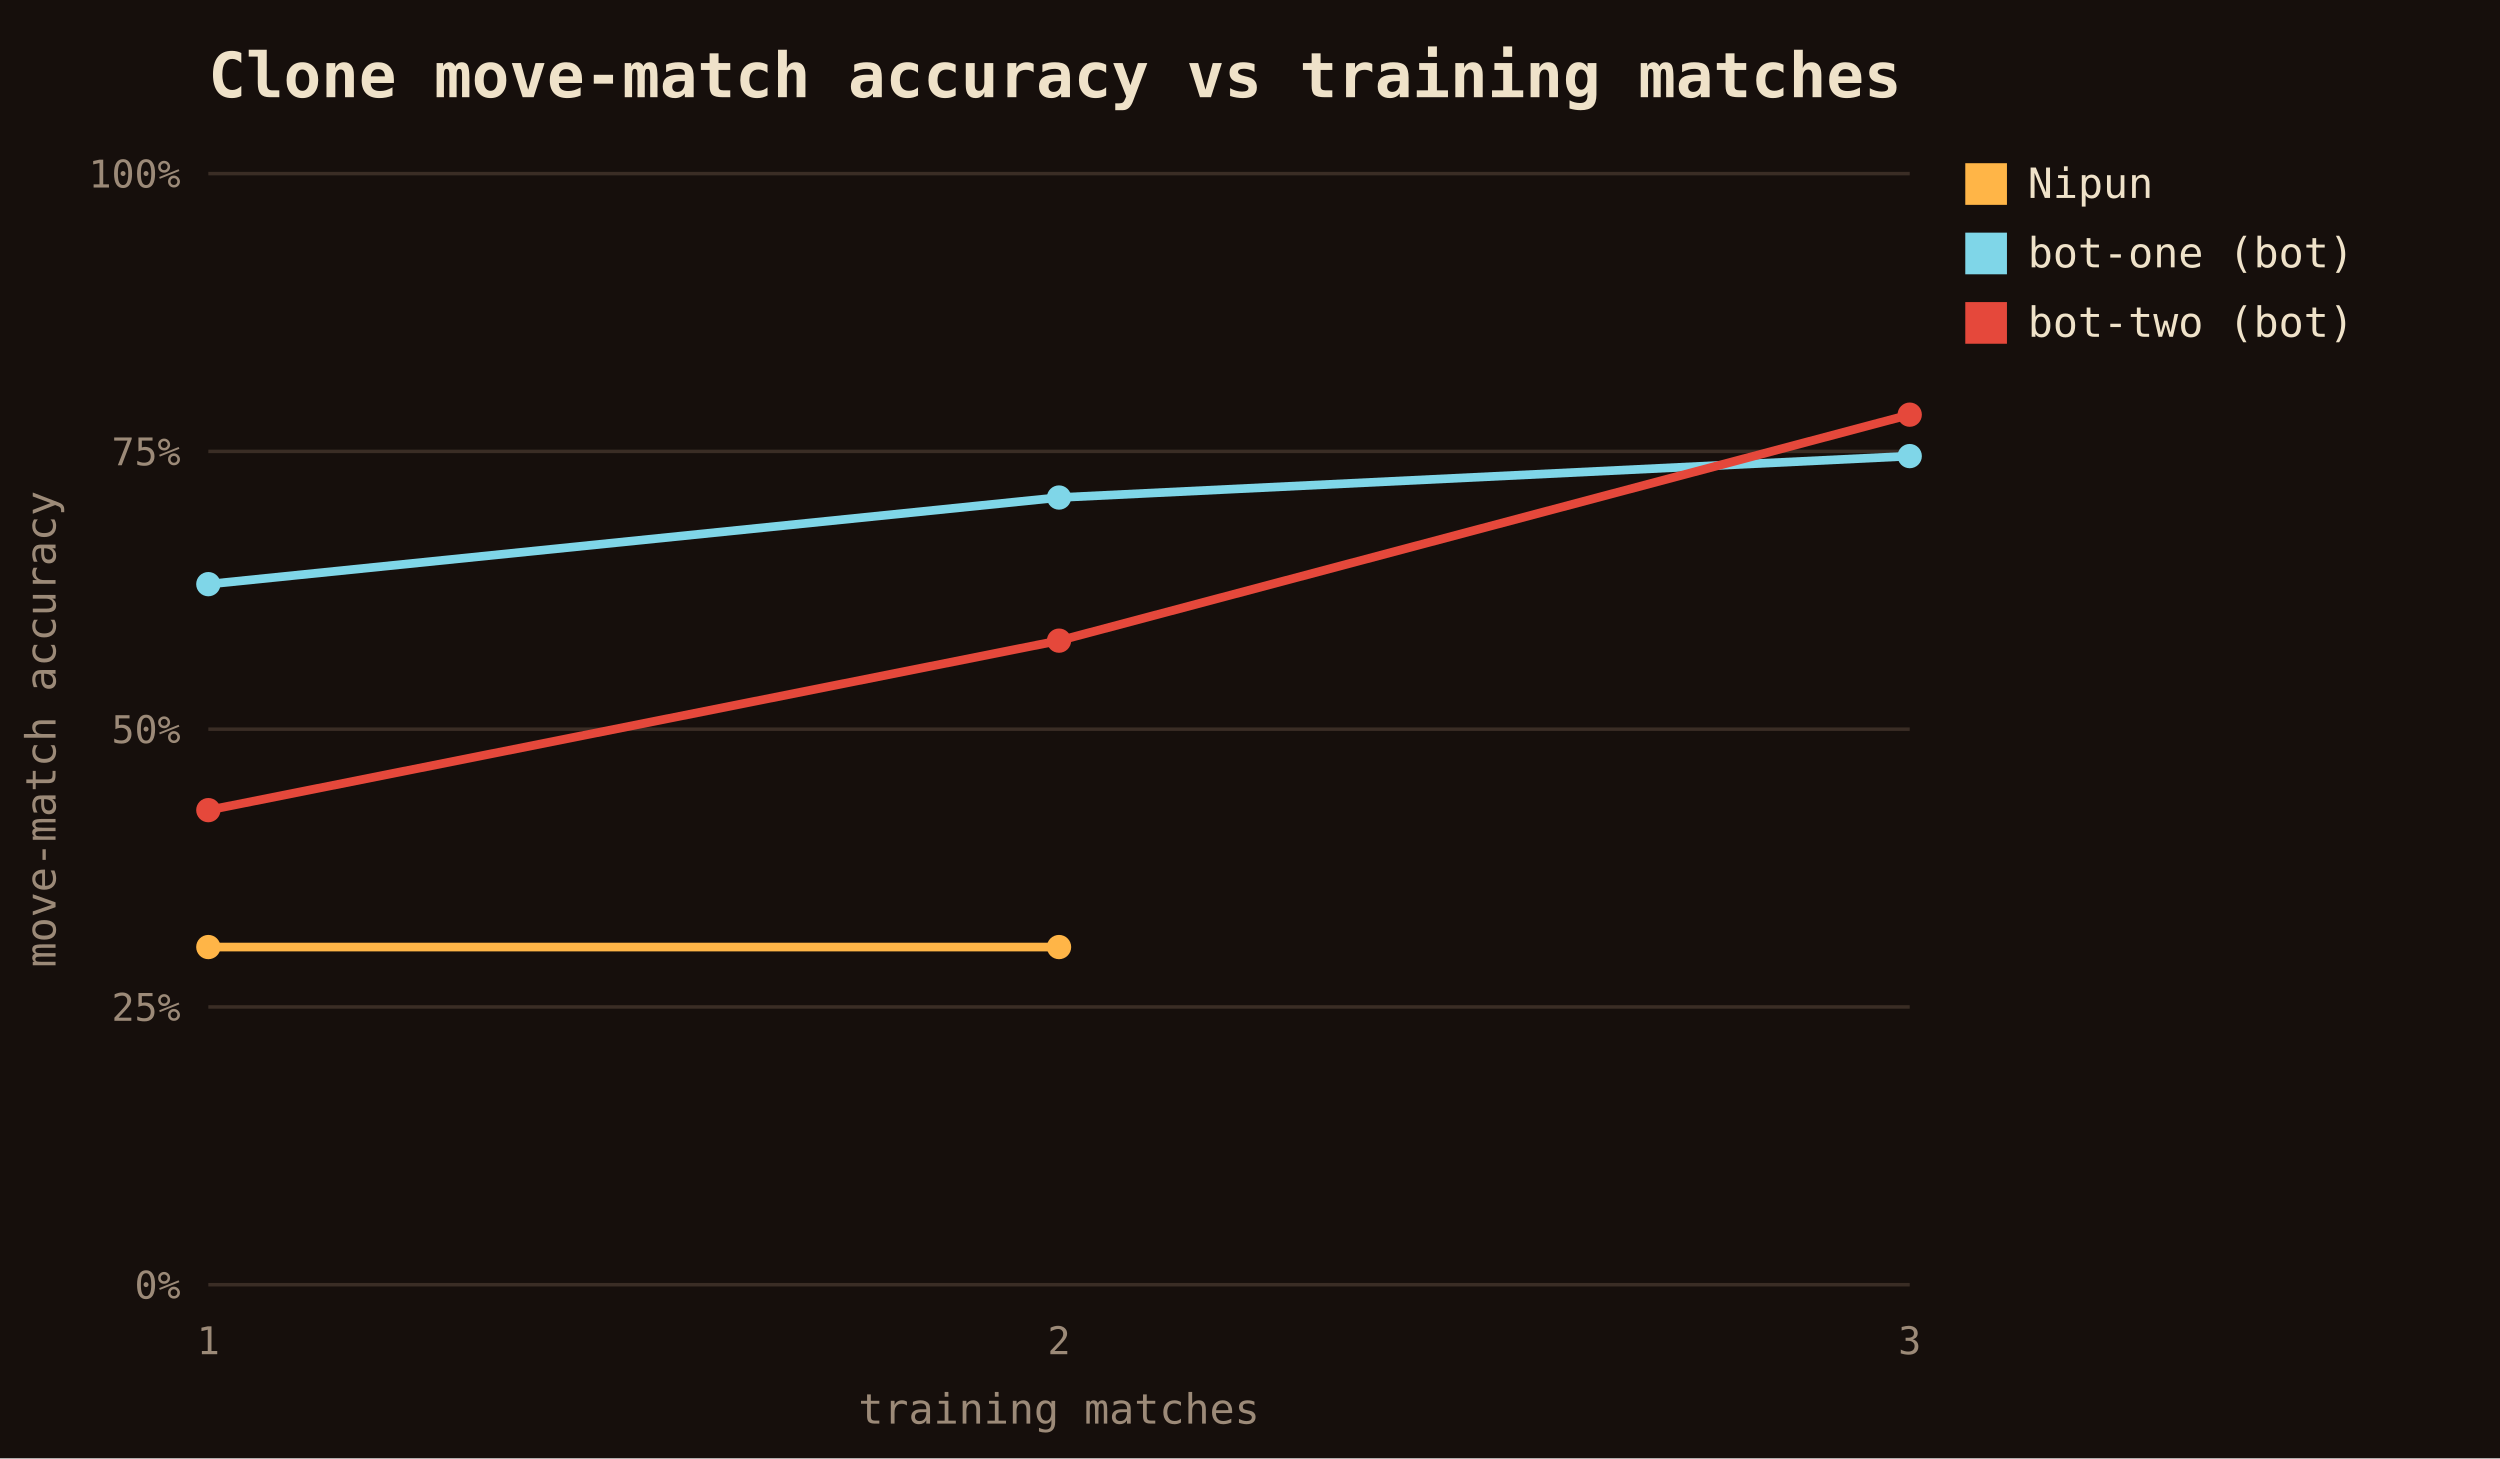
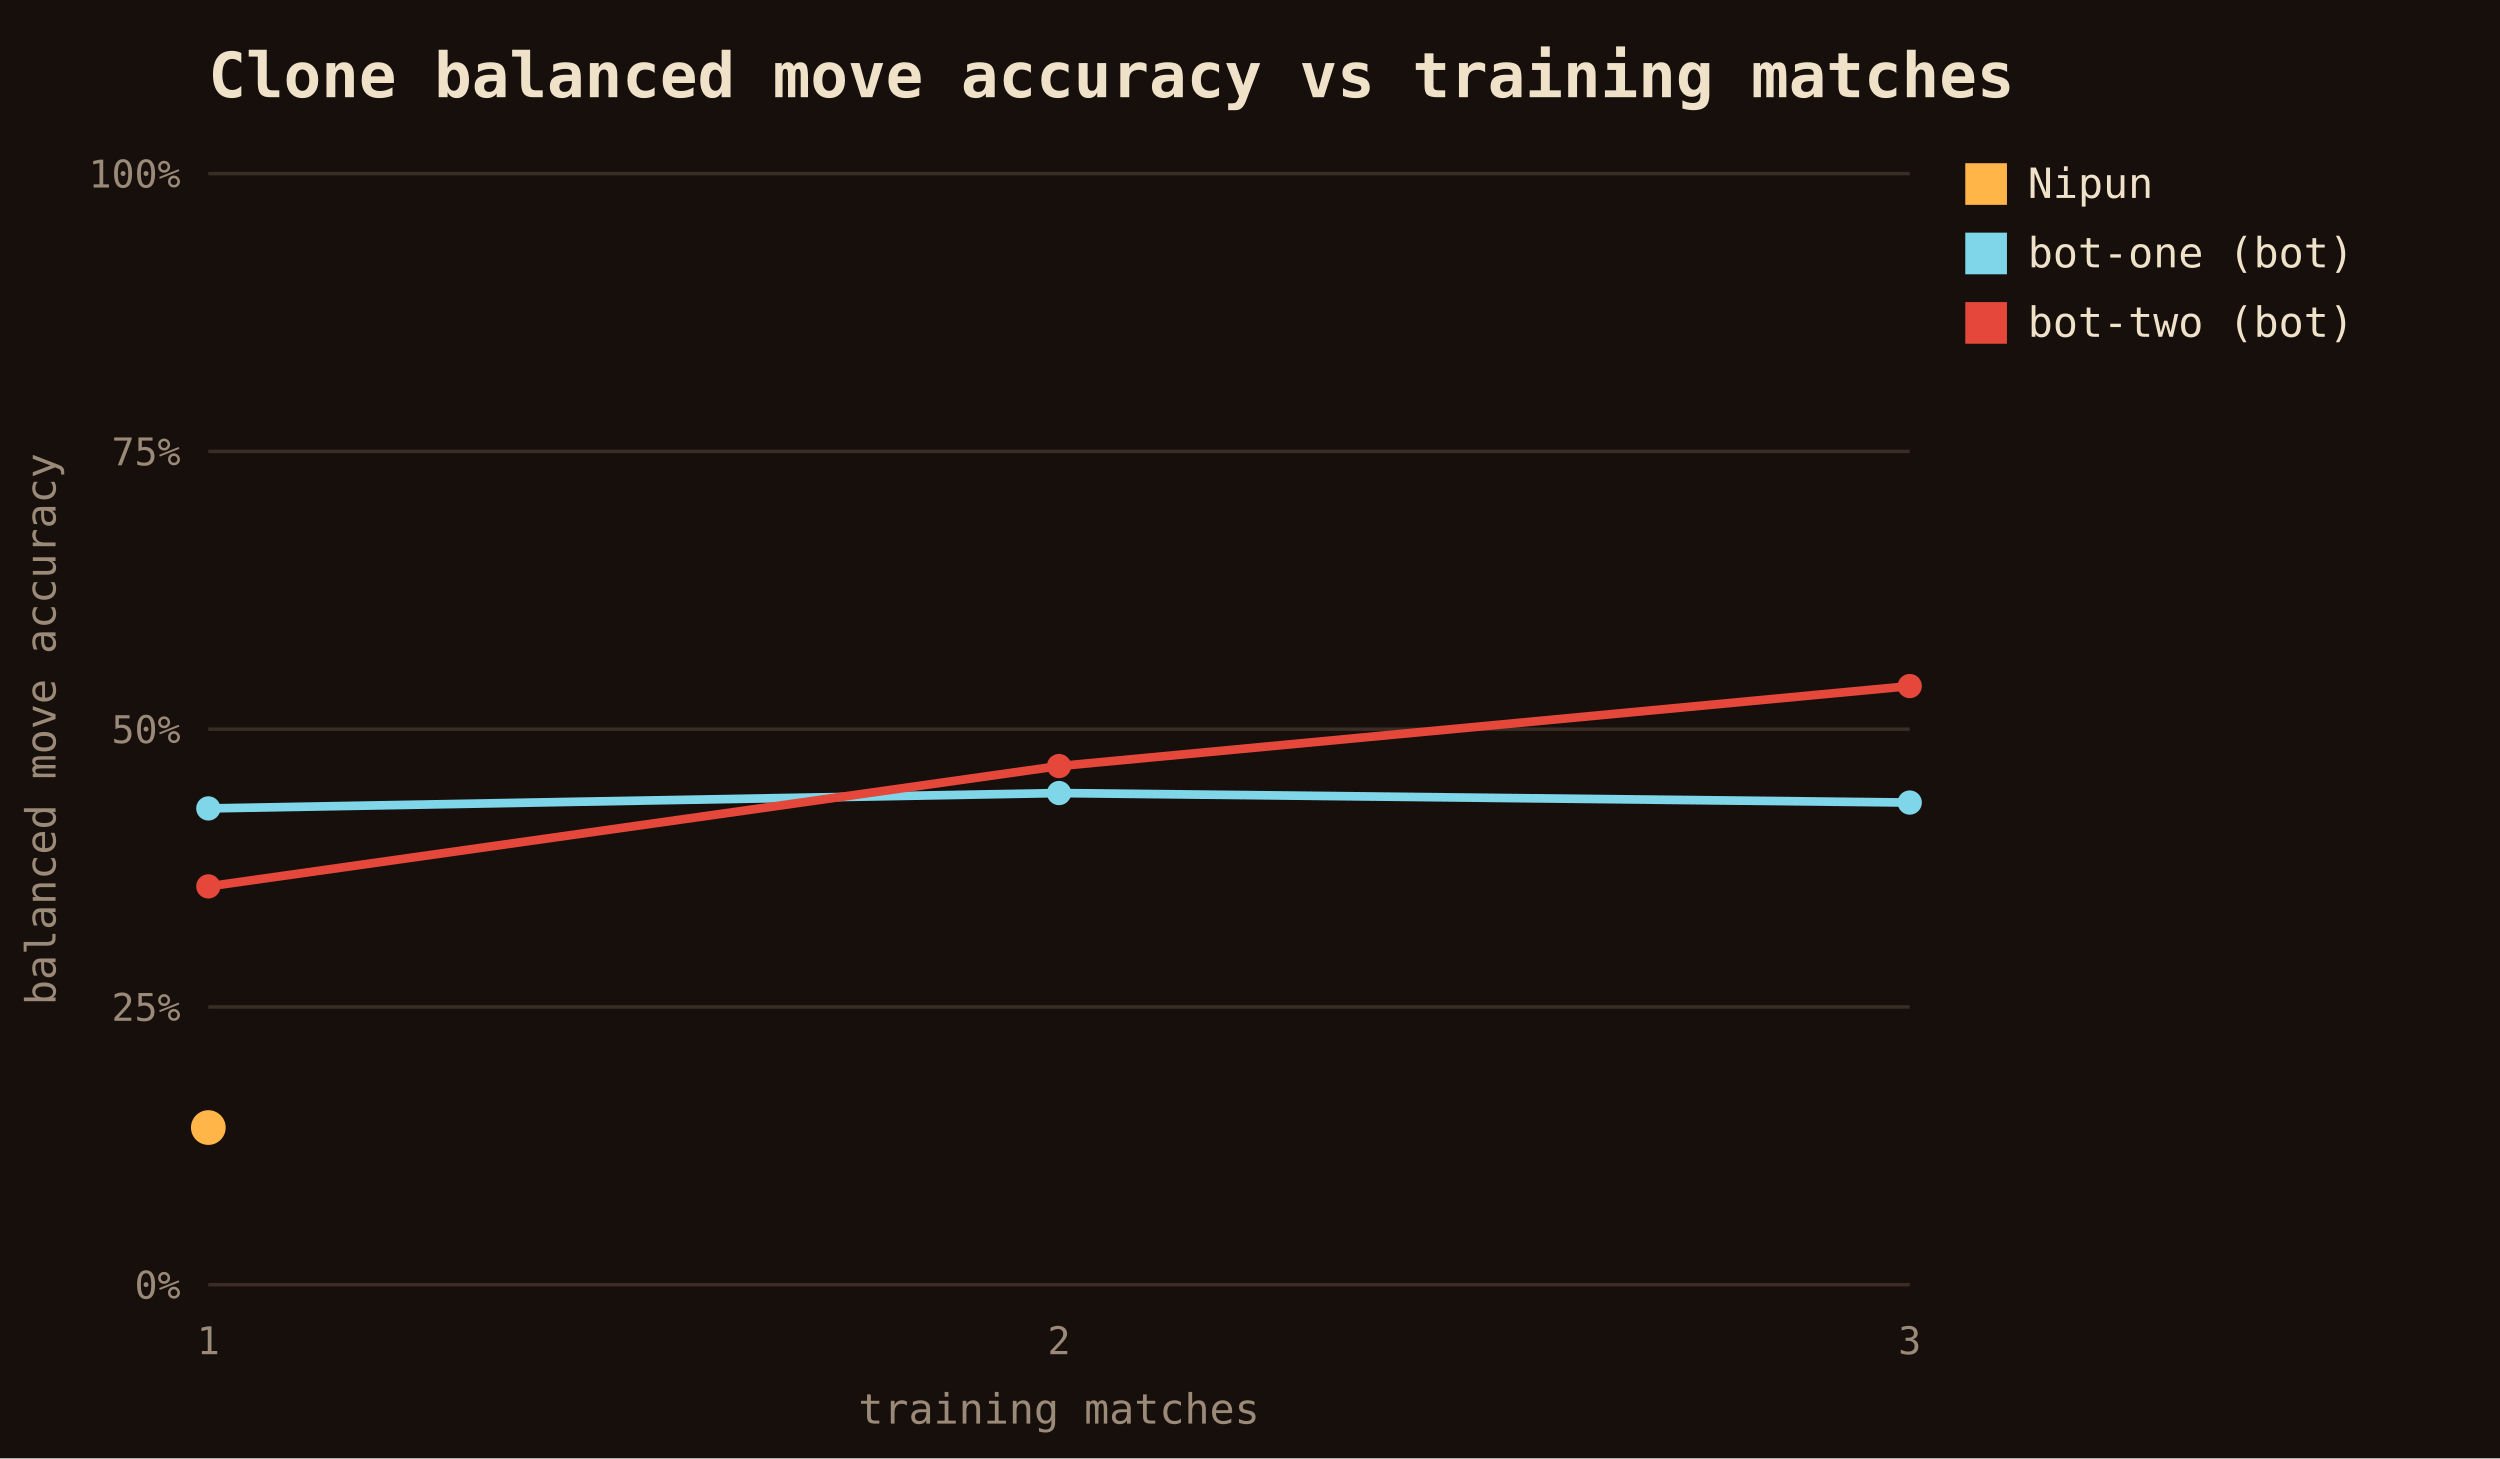
<svg xmlns="http://www.w3.org/2000/svg" width="720" height="420" viewBox="0 0 720 420" font-family="ui-monospace, Menlo, monospace">
  <rect width="720" height="420" fill="#160f0c" />
-   <text x="60" y="28" fill="#efe2c9" font-size="18" font-weight="700">Clone move-match accuracy vs training matches</text>
+   <text x="60" y="28" fill="#efe2c9" font-size="18" font-weight="700">Clone balanced move accuracy vs training matches</text>
  <line x1="60" y1="370" x2="550" y2="370" stroke="#3a2d25" stroke-width="1" />
  <text x="52" y="374" fill="#9c8a78" font-size="11" text-anchor="end">0%</text>
  <line x1="60" y1="290" x2="550" y2="290" stroke="#3a2d25" stroke-width="1" />
  <text x="52" y="294" fill="#9c8a78" font-size="11" text-anchor="end">25%</text>
  <line x1="60" y1="210" x2="550" y2="210" stroke="#3a2d25" stroke-width="1" />
  <text x="52" y="214" fill="#9c8a78" font-size="11" text-anchor="end">50%</text>
  <line x1="60" y1="130" x2="550" y2="130" stroke="#3a2d25" stroke-width="1" />
  <text x="52" y="134" fill="#9c8a78" font-size="11" text-anchor="end">75%</text>
  <line x1="60" y1="50" x2="550" y2="50" stroke="#3a2d25" stroke-width="1" />
  <text x="52" y="54" fill="#9c8a78" font-size="11" text-anchor="end">100%</text>
  <text x="60" y="390" fill="#9c8a78" font-size="11" text-anchor="middle">1</text>
  <text x="305" y="390" fill="#9c8a78" font-size="11" text-anchor="middle">2</text>
  <text x="550" y="390" fill="#9c8a78" font-size="11" text-anchor="middle">3</text>
  <text x="305" y="410" fill="#9c8a78" font-size="12" text-anchor="middle">training matches</text>
-   <text transform="translate(16 210) rotate(-90)" fill="#9c8a78" font-size="12" text-anchor="middle">move-match accuracy</text>
-   <polyline points="60,272.752 305,272.752" fill="none" stroke="#ffb547" stroke-width="2.5" />
-   <circle cx="60" cy="272.752" r="3.5" fill="#ffb547" />
-   <circle cx="305" cy="272.752" r="3.5" fill="#ffb547" />
+   <text transform="translate(16 210) rotate(-90)" fill="#9c8a78" font-size="12" text-anchor="middle">balanced move accuracy</text>
+   <circle cx="60" cy="324.738" r="5" fill="#ffb547" />
  <rect x="566" y="47" width="12" height="12" fill="#ffb547" />
  <text x="584" y="57" fill="#efe2c9" font-size="12">Nipun</text>
-   <polyline points="60,168.237 305,143.288 550,131.356" fill="none" stroke="#7fd6e8" stroke-width="2.5" />
-   <circle cx="60" cy="168.237" r="3.5" fill="#7fd6e8" />
-   <circle cx="305" cy="143.288" r="3.5" fill="#7fd6e8" />
-   <circle cx="550" cy="131.356" r="3.5" fill="#7fd6e8" />
+   <polyline points="60,232.826 305,228.396 550,231.135" fill="none" stroke="#7fd6e8" stroke-width="2.5" />
+   <circle cx="60" cy="232.826" r="3.5" fill="#7fd6e8" />
+   <circle cx="305" cy="228.396" r="3.5" fill="#7fd6e8" />
+   <circle cx="550" cy="231.135" r="3.5" fill="#7fd6e8" />
  <rect x="566" y="67" width="12" height="12" fill="#7fd6e8" />
  <text x="584" y="77" fill="#efe2c9" font-size="12">bot-one (bot)</text>
-   <polyline points="60,233.322 305,184.508 550,119.424" fill="none" stroke="#e5483b" stroke-width="2.5" />
-   <circle cx="60" cy="233.322" r="3.5" fill="#e5483b" />
-   <circle cx="305" cy="184.508" r="3.5" fill="#e5483b" />
-   <circle cx="550" cy="119.424" r="3.5" fill="#e5483b" />
+   <polyline points="60,255.278 305,220.623 550,197.589" fill="none" stroke="#e5483b" stroke-width="2.5" />
+   <circle cx="60" cy="255.278" r="3.5" fill="#e5483b" />
+   <circle cx="305" cy="220.623" r="3.5" fill="#e5483b" />
+   <circle cx="550" cy="197.589" r="3.5" fill="#e5483b" />
  <rect x="566" y="87" width="12" height="12" fill="#e5483b" />
  <text x="584" y="97" fill="#efe2c9" font-size="12">bot-two (bot)</text>
</svg>
